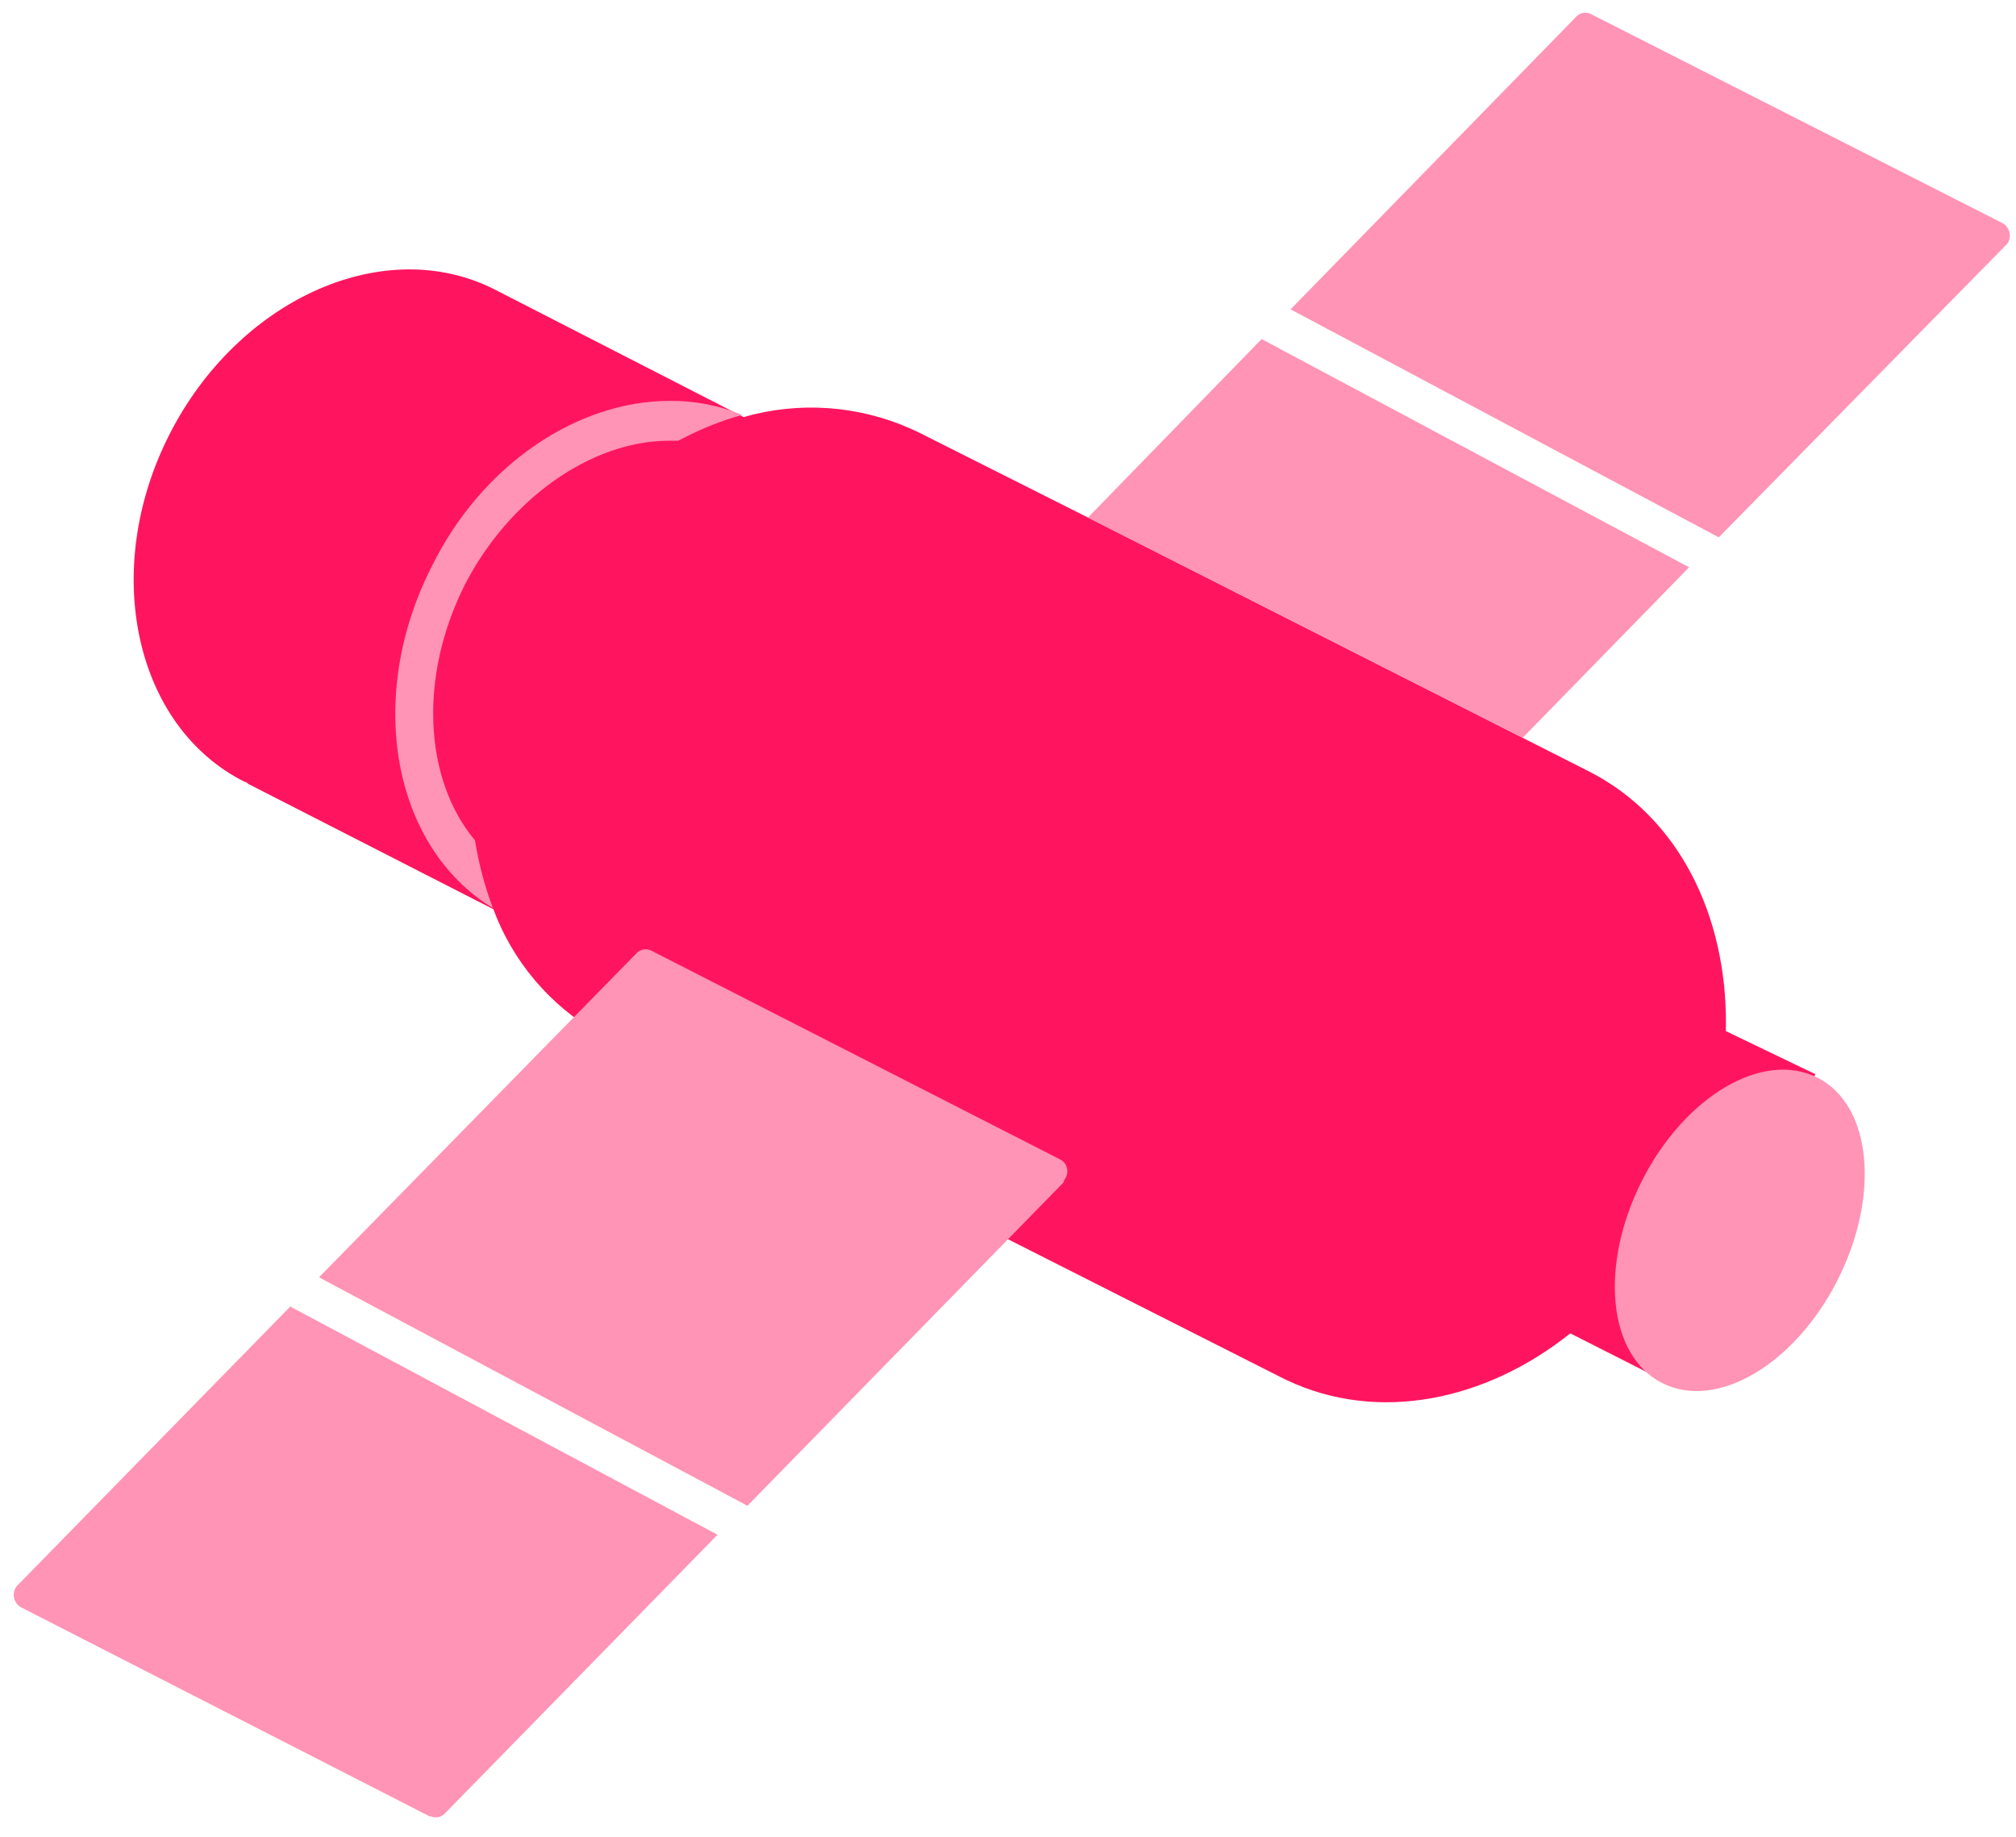
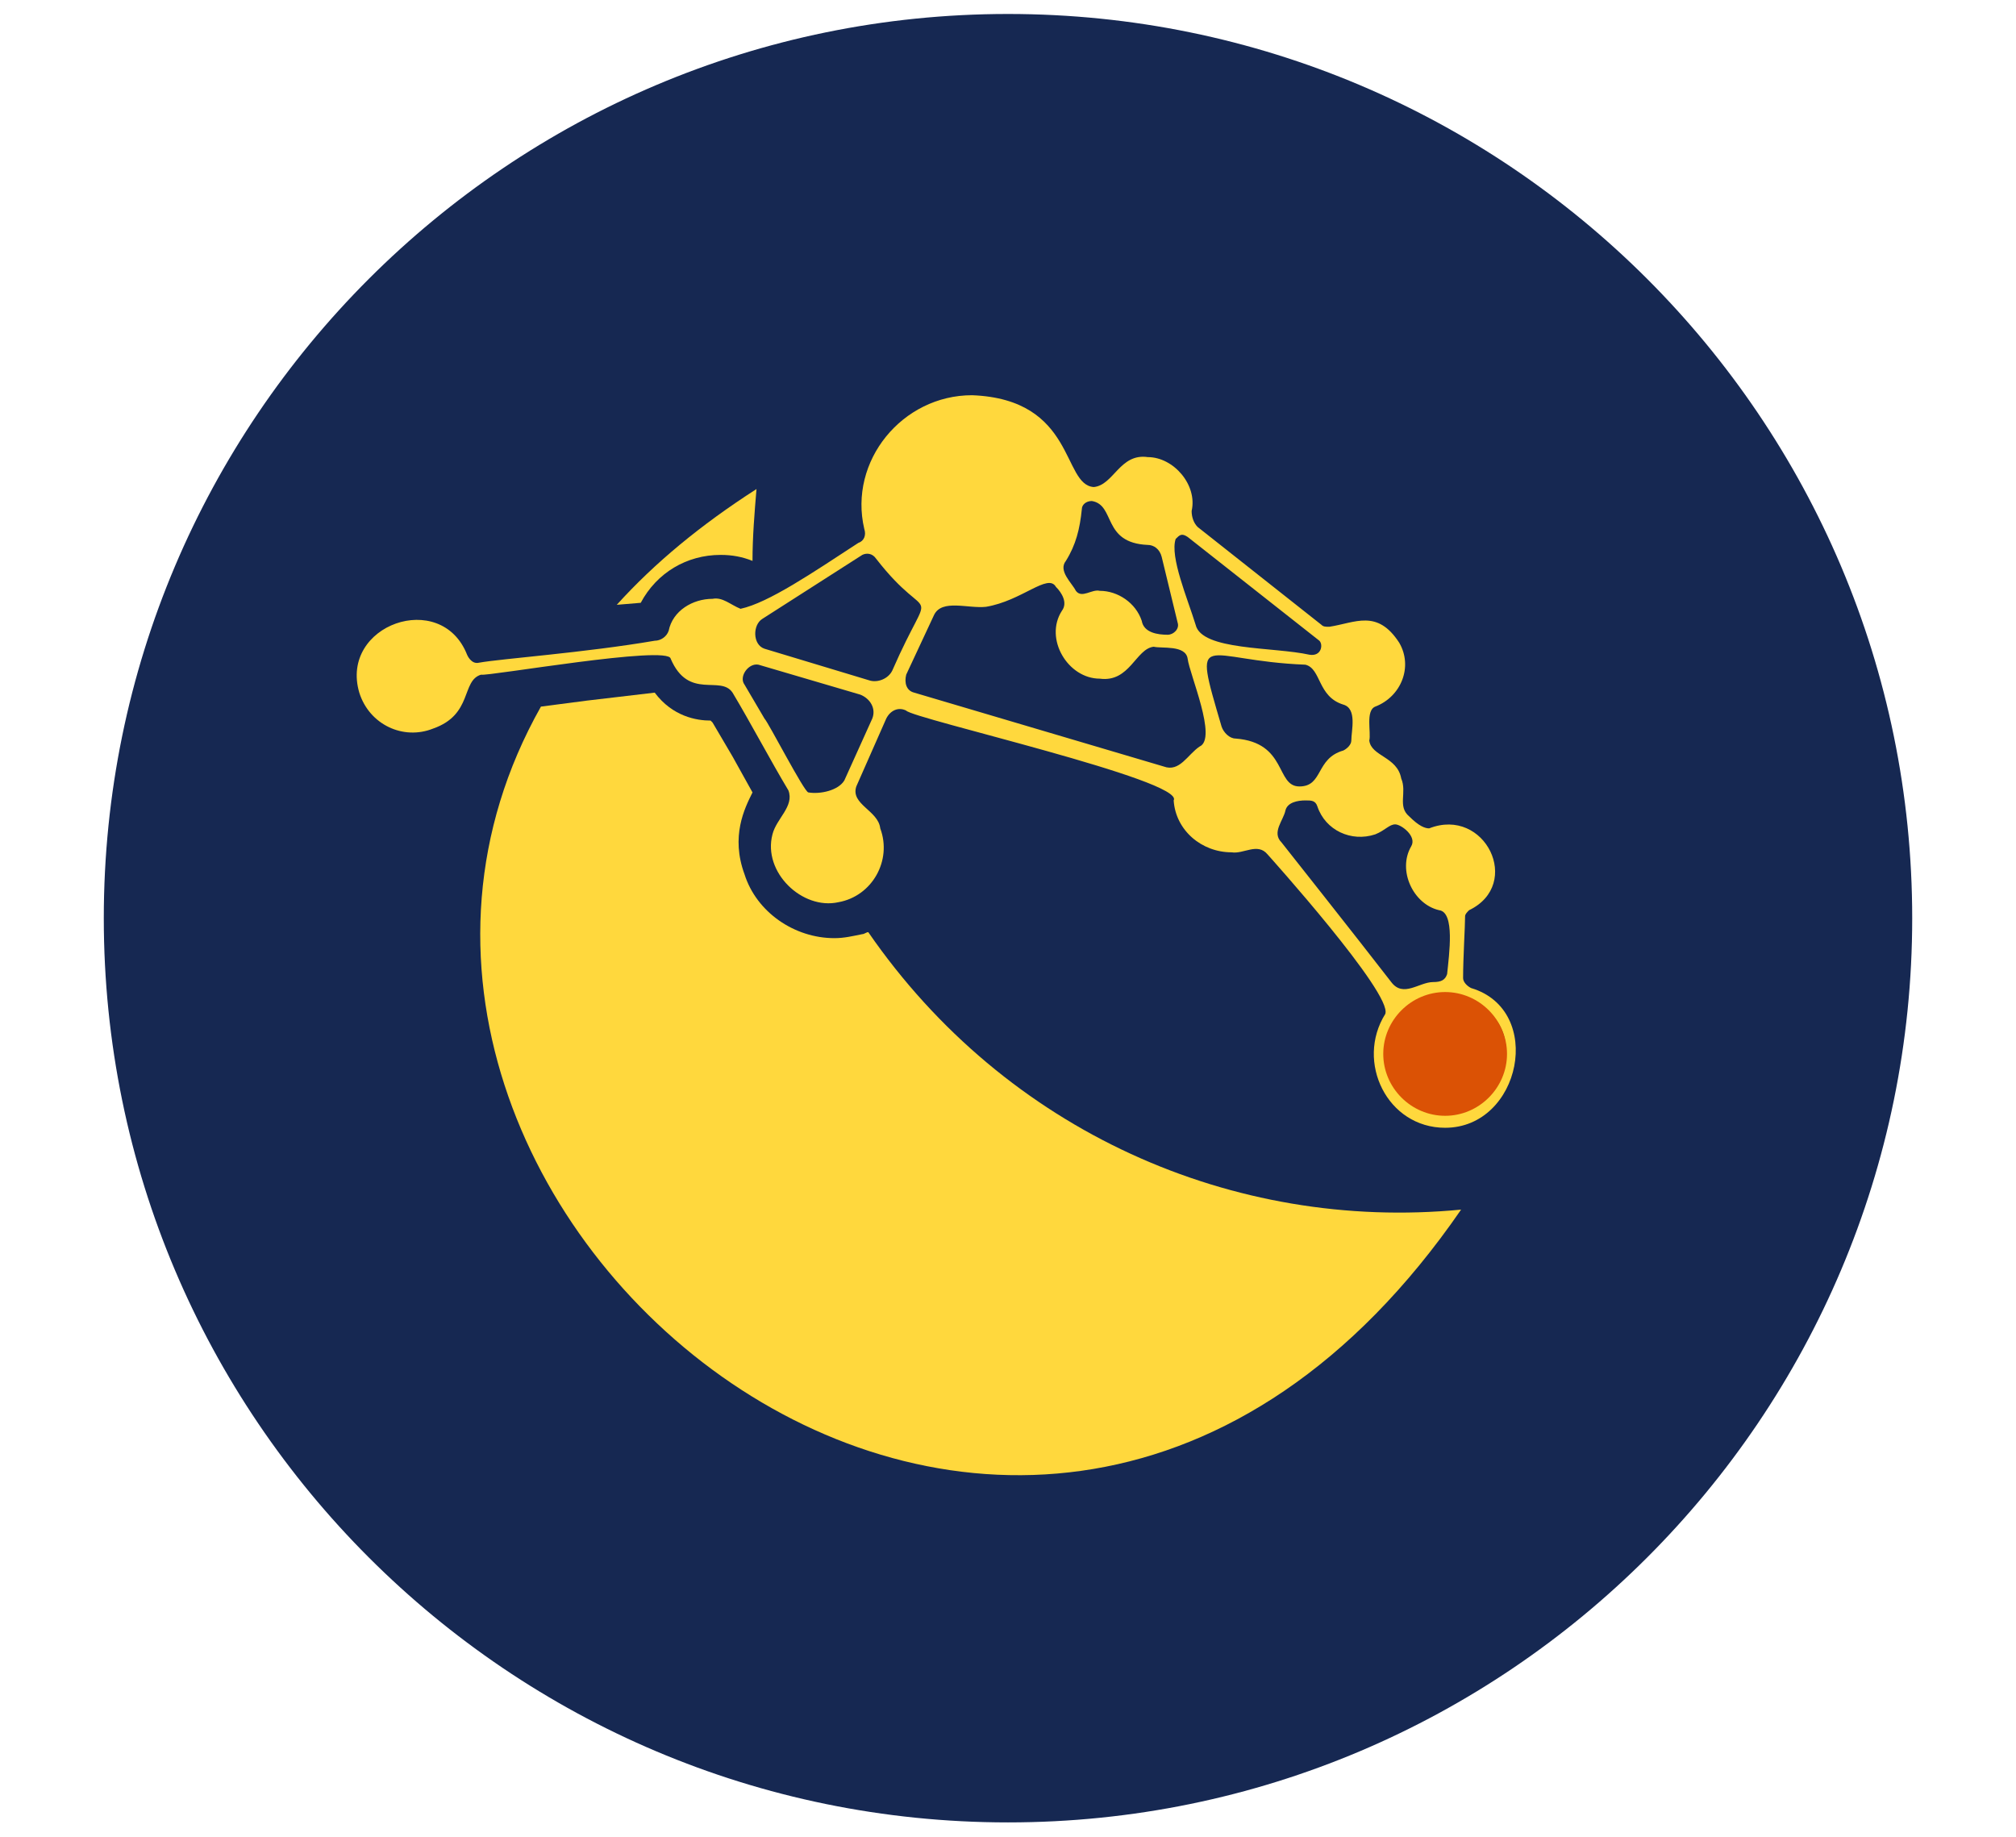
- <svg xmlns="http://www.w3.org/2000/svg" width="101" height="92">
-   <path fill="#FF155F" d="M8.494 21.754c3.39-6.65 10.486-9.942 15.99-7.397l.283.137 12.487 6.4a12.293 12.293 0 0 1 8.344.57l.391.18 8.518 4.284 25.118 12.728c4.488 2.291 6.878 7.2 6.843 12.677l-.006.322 4.488 2.161-7.744 15.281L78.67 66.8c-4.273 3.41-9.652 4.485-14.18 2.355l-.339-.166L30.66 52.05a.181.181 0 0 1-.146 0 11.942 11.942 0 0 1-5.653-6.133l-.142-.365-12.28-6.279a.325.325 0 0 0-.154-.102l-.04-.007c-5.542-2.795-7.2-10.647-3.75-17.41Z" />
-   <path fill="#FF94B6" d="m14.544 65.456 21.403 11.433-13.624 13.926a.63.63 0 0 1-.738.182h-.06L1.065 80.53a.714.714 0 0 1-.23-1.062l13.709-14.013Zm17.953-17.88.099.033L53.09 58.075a.665.665 0 0 1 .34.843l-.05.1a.423.423 0 0 1-.084.134v.073l-15.85 16.212-21.464-11.445L31.857 47.79a.63.63 0 0 1 .64-.215Zm58.55 6.41c2.734 1.379 3.157 5.904 1.016 10.139-2.142 4.234-6.05 6.545-8.784 5.166-2.735-1.38-3.158-5.904-1.017-10.14 2.142-4.222 6.05-6.545 8.784-5.165ZM33.55 20.084a9.22 9.22 0 0 1 3.63.702c-1 .28-1.968.661-2.892 1.137l-.314.157h-.448c-3.944 0-8.034 2.952-10.224 7.187-2.347 4.646-2.056 9.788.496 12.837a17.39 17.39 0 0 0 .896 3.388c-5.021-3.049-6.413-10.538-3.061-17.12 2.54-5.142 7.332-8.288 11.917-8.288Zm29.655-3.098L84.622 28.42l-8.337 8.542-21.778-11.034 8.7-8.942ZM79.574.656l.1.033 20.604 10.466a.723.723 0 0 1 .35.943.508.508 0 0 1-.072.119L86.11 26.92 64.658 15.498 78.935.87a.63.63 0 0 1 .539-.23l.1.016Z" />
+ <svg xmlns="http://www.w3.org/2000/svg" xmlns:xlink="http://www.w3.org/1999/xlink" version="1.1" id="Layer_1" x="0px" y="0px" viewBox="0 0 101 92" style="enable-background:new 0 0 101 92;" xml:space="preserve">
+   <style type="text/css">
+ 	.st0{clip-path:url(#SVGID_00000069364485063358535890000017081643321082400172_);}
+ 	.st1{clip-path:url(#SVGID_00000134251416056256205410000005623559492979138989_);fill:#162852;}
+ 	.st2{clip-path:url(#SVGID_00000134251416056256205410000005623559492979138989_);fill:#FFD83D;}
+ 	.st3{clip-path:url(#SVGID_00000134251416056256205410000005623559492979138989_);fill:#DB5205;}
+ </style>
+   <g id="TR_Logo_00000077297177058964055030000005581783326083726757_">
+     <g>
+       <defs>
+         <rect id="SVGID_1_" x="5.2" y="0.7" width="90.7" height="90.7" />
+       </defs>
+       <clipPath id="SVGID_00000066509190461326016710000012272614417783324838_">
+         <use xlink:href="#SVGID_1_" style="overflow:visible;" />
+       </clipPath>
+       <g style="clip-path:url(#SVGID_00000066509190461326016710000012272614417783324838_);">
+         <defs>
+           <rect id="SVGID_00000142892889667586870730000014172322924207694212_" x="5.2" y="0.7" width="90.7" height="90.7" />
+         </defs>
+         <clipPath id="SVGID_00000046308558763950171200000013197975437234429115_">
+           <use xlink:href="#SVGID_00000142892889667586870730000014172322924207694212_" style="overflow:visible;" />
+         </clipPath>
+         <path style="clip-path:url(#SVGID_00000046308558763950171200000013197975437234429115_);fill:#162852;" d="M95.8,46     c0,25-20.3,45.3-45.3,45.3S5.2,71,5.2,46S25.5,0.7,50.5,0.7S95.8,21,95.8,46" />
+         <path style="clip-path:url(#SVGID_00000046308558763950171200000013197975437234429115_);fill:#FFD83D;" d="M36.1,27.8     c0.6,0,1.1,0.1,1.6,0.3c0,0,0,0,0,0c0-1.2,0.1-2.4,0.2-3.6c-2.8,1.8-5.1,3.7-7,5.8l1.2-0.1C32.9,28.7,34.4,27.8,36.1,27.8" />
+         <path style="clip-path:url(#SVGID_00000046308558763950171200000013197975437234429115_);fill:#FFD83D;" d="M43.5,46.7     c-0.1,0-0.2,0.1-0.3,0.1c-0.5,0.1-0.9,0.2-1.4,0.2c-2,0-3.9-1.3-4.5-3.2c-0.7-1.9,0-3.3,0.4-4.1l-1-1.8l-1-1.7l-0.1-0.1     c-0.7,0-1.9-0.2-2.8-1.4l-3.4,0.4l-2.3,0.3c-14.1,25,24.2,57,46.1,25.2C61.8,61.7,50.4,56.7,43.5,46.7" />
+         <path style="clip-path:url(#SVGID_00000046308558763950171200000013197975437234429115_);fill:#FFD83D;" d="M73.7,49.5     c-0.2-0.1-0.4-0.3-0.4-0.5c0-1,0.1-2.6,0.1-3.1c0-0.1,0.1-0.2,0.2-0.3c2.7-1.3,0.8-5.2-2-4.1c-0.2,0-0.5-0.1-1-0.6     c-0.6-0.5-0.1-1.2-0.4-1.9c-0.2-1.1-1.5-1.1-1.6-1.9c0.1-0.4-0.2-1.5,0.3-1.7c1.3-0.5,1.9-2,1.2-3.2c-1.1-1.7-2.2-1-3.5-0.8     c-0.2,0-0.3,0-0.4-0.1c0,0-6.2-4.9-6.2-4.9c-0.2-0.2-0.3-0.5-0.3-0.8c0.3-1.3-0.9-2.7-2.2-2.7c-1.4-0.2-1.7,1.4-2.7,1.5     c-1.6-0.1-0.9-4.4-6.1-4.6c-3.5,0-6.2,3.3-5.4,6.7c0.1,0.3,0,0.6-0.3,0.7c-2.3,1.5-4.5,3-5.9,3.3c-0.5-0.2-0.9-0.6-1.4-0.5     c-1,0-2,0.6-2.2,1.6c-0.1,0.3-0.4,0.5-0.7,0.5c-3.5,0.6-7.7,0.9-8.8,1.1c-0.4,0.1-0.6-0.4-0.6-0.4c-1.3-3.3-6.4-1.5-5.4,1.9     c0.5,1.6,2.2,2.4,3.7,1.8c2-0.7,1.4-2.4,2.4-2.7c0.3,0.1,9.4-1.5,9.5-0.8c0.9,2.1,2.5,0.8,3.1,1.7c0.9,1.5,1.9,3.4,2.8,4.9     c0.3,0.8-0.6,1.4-0.8,2.2c-0.5,1.9,1.5,3.8,3.3,3.4c1.7-0.3,2.7-2.1,2.1-3.7c-0.1-0.9-1.5-1.2-1.2-2.1c0,0,1.5-3.4,1.5-3.4     c0.2-0.4,0.6-0.6,1-0.4c0.3,0.4,14,3.5,13.4,4.5c0.1,1.5,1.4,2.6,2.9,2.6c0.6,0.1,1.3-0.5,1.8,0.1c0,0,6.3,7,5.9,8     c-1.5,2.4,0.1,5.7,3,5.7C76.2,56.5,77.4,50.6,73.7,49.5 M58.9,27c0.2-0.2,0.3-0.3,0.6-0.1l6.6,5.2c0.2,0.2,0.1,0.8-0.5,0.7     c-1.8-0.4-5.4-0.2-5.7-1.5C59.5,30,58.6,27.9,58.9,27 M53.4,28.1c0.5-0.8,0.7-1.6,0.8-2.6c0-0.2,0.2-0.4,0.5-0.4     c1.2,0.2,0.5,2.1,2.8,2.2c0.3,0,0.6,0.2,0.7,0.6l0.8,3.3c0.1,0.3-0.2,0.6-0.5,0.6c-0.5,0-1.2-0.1-1.3-0.7     c-0.3-0.9-1.2-1.5-2.1-1.5c-0.4-0.1-0.9,0.4-1.2,0C53.7,29.2,53,28.6,53.4,28.1 M43.7,36l-1.4,3.1c-0.3,0.5-1.2,0.7-1.8,0.6     c-0.2,0-2-3.5-2.2-3.7l-1-1.7c-0.3-0.4,0.2-1.1,0.7-1c0,0,5.1,1.5,5.1,1.5C43.6,35,43.9,35.5,43.7,36 M44.7,33.6     c-0.2,0.4-0.7,0.6-1.1,0.5l-5.3-1.6c-0.6-0.2-0.6-1.2-0.1-1.5l5-3.2c0.2-0.1,0.5-0.1,0.7,0.2C46.7,31.6,46.8,28.8,44.7,33.6      M60.1,37.4c-0.6,0.4-1,1.3-1.8,1c0,0-12.5-3.7-12.5-3.7c-0.4-0.1-0.5-0.5-0.4-0.9l1.4-3c0.4-0.8,1.7-0.3,2.6-0.4     c1.8-0.3,3.1-1.7,3.5-1c0.3,0.3,0.6,0.8,0.3,1.2c-0.9,1.4,0.3,3.4,1.9,3.4c1.5,0.2,1.8-1.5,2.7-1.6c0.4,0.1,1.6-0.1,1.7,0.6     C59.6,33.8,61,37,60.1,37.4 M61.9,37c-0.3,0-0.6-0.3-0.7-0.6c-1.5-5.1-1-3.3,4.2-3.1c0.8,0.2,0.6,1.6,1.9,2     c0.7,0.2,0.4,1.3,0.4,1.8c0,0.2-0.2,0.4-0.4,0.5c-1.4,0.4-1,1.8-2.2,1.8C63.9,39.4,64.5,37.2,61.9,37 M64.2,42.2     c-0.5-0.5,0.1-1.1,0.2-1.6c0.1-0.4,0.6-0.5,1-0.5c0.3,0,0.5,0,0.6,0.3c0.4,1.2,1.7,1.8,2.9,1.4c0.5-0.2,0.7-0.5,1-0.5     c0.3,0,1.1,0.6,0.8,1.1c-0.7,1.2,0.1,2.9,1.4,3.2c0.8,0.1,0.5,2.2,0.4,3.2c-0.1,0.3-0.3,0.4-0.7,0.4c-0.7,0-1.5,0.8-2.1,0     C68,47,64.2,42.2,64.2,42.2 M74.8,54.6c-1.5,2.1-5.1,1.1-5.3-1.5C69.4,47.5,77.8,49.8,74.8,54.6" />
+         <path style="clip-path:url(#SVGID_00000046308558763950171200000013197975437234429115_);fill:#DB5205;" d="M75.5,52.8     c0,1.7-1.4,3.1-3.1,3.1c-1.7,0-3.1-1.4-3.1-3.1s1.4-3.1,3.1-3.1C74.1,49.7,75.5,51.1,75.5,52.8" />
+       </g>
+     </g>
+   </g>
</svg>
